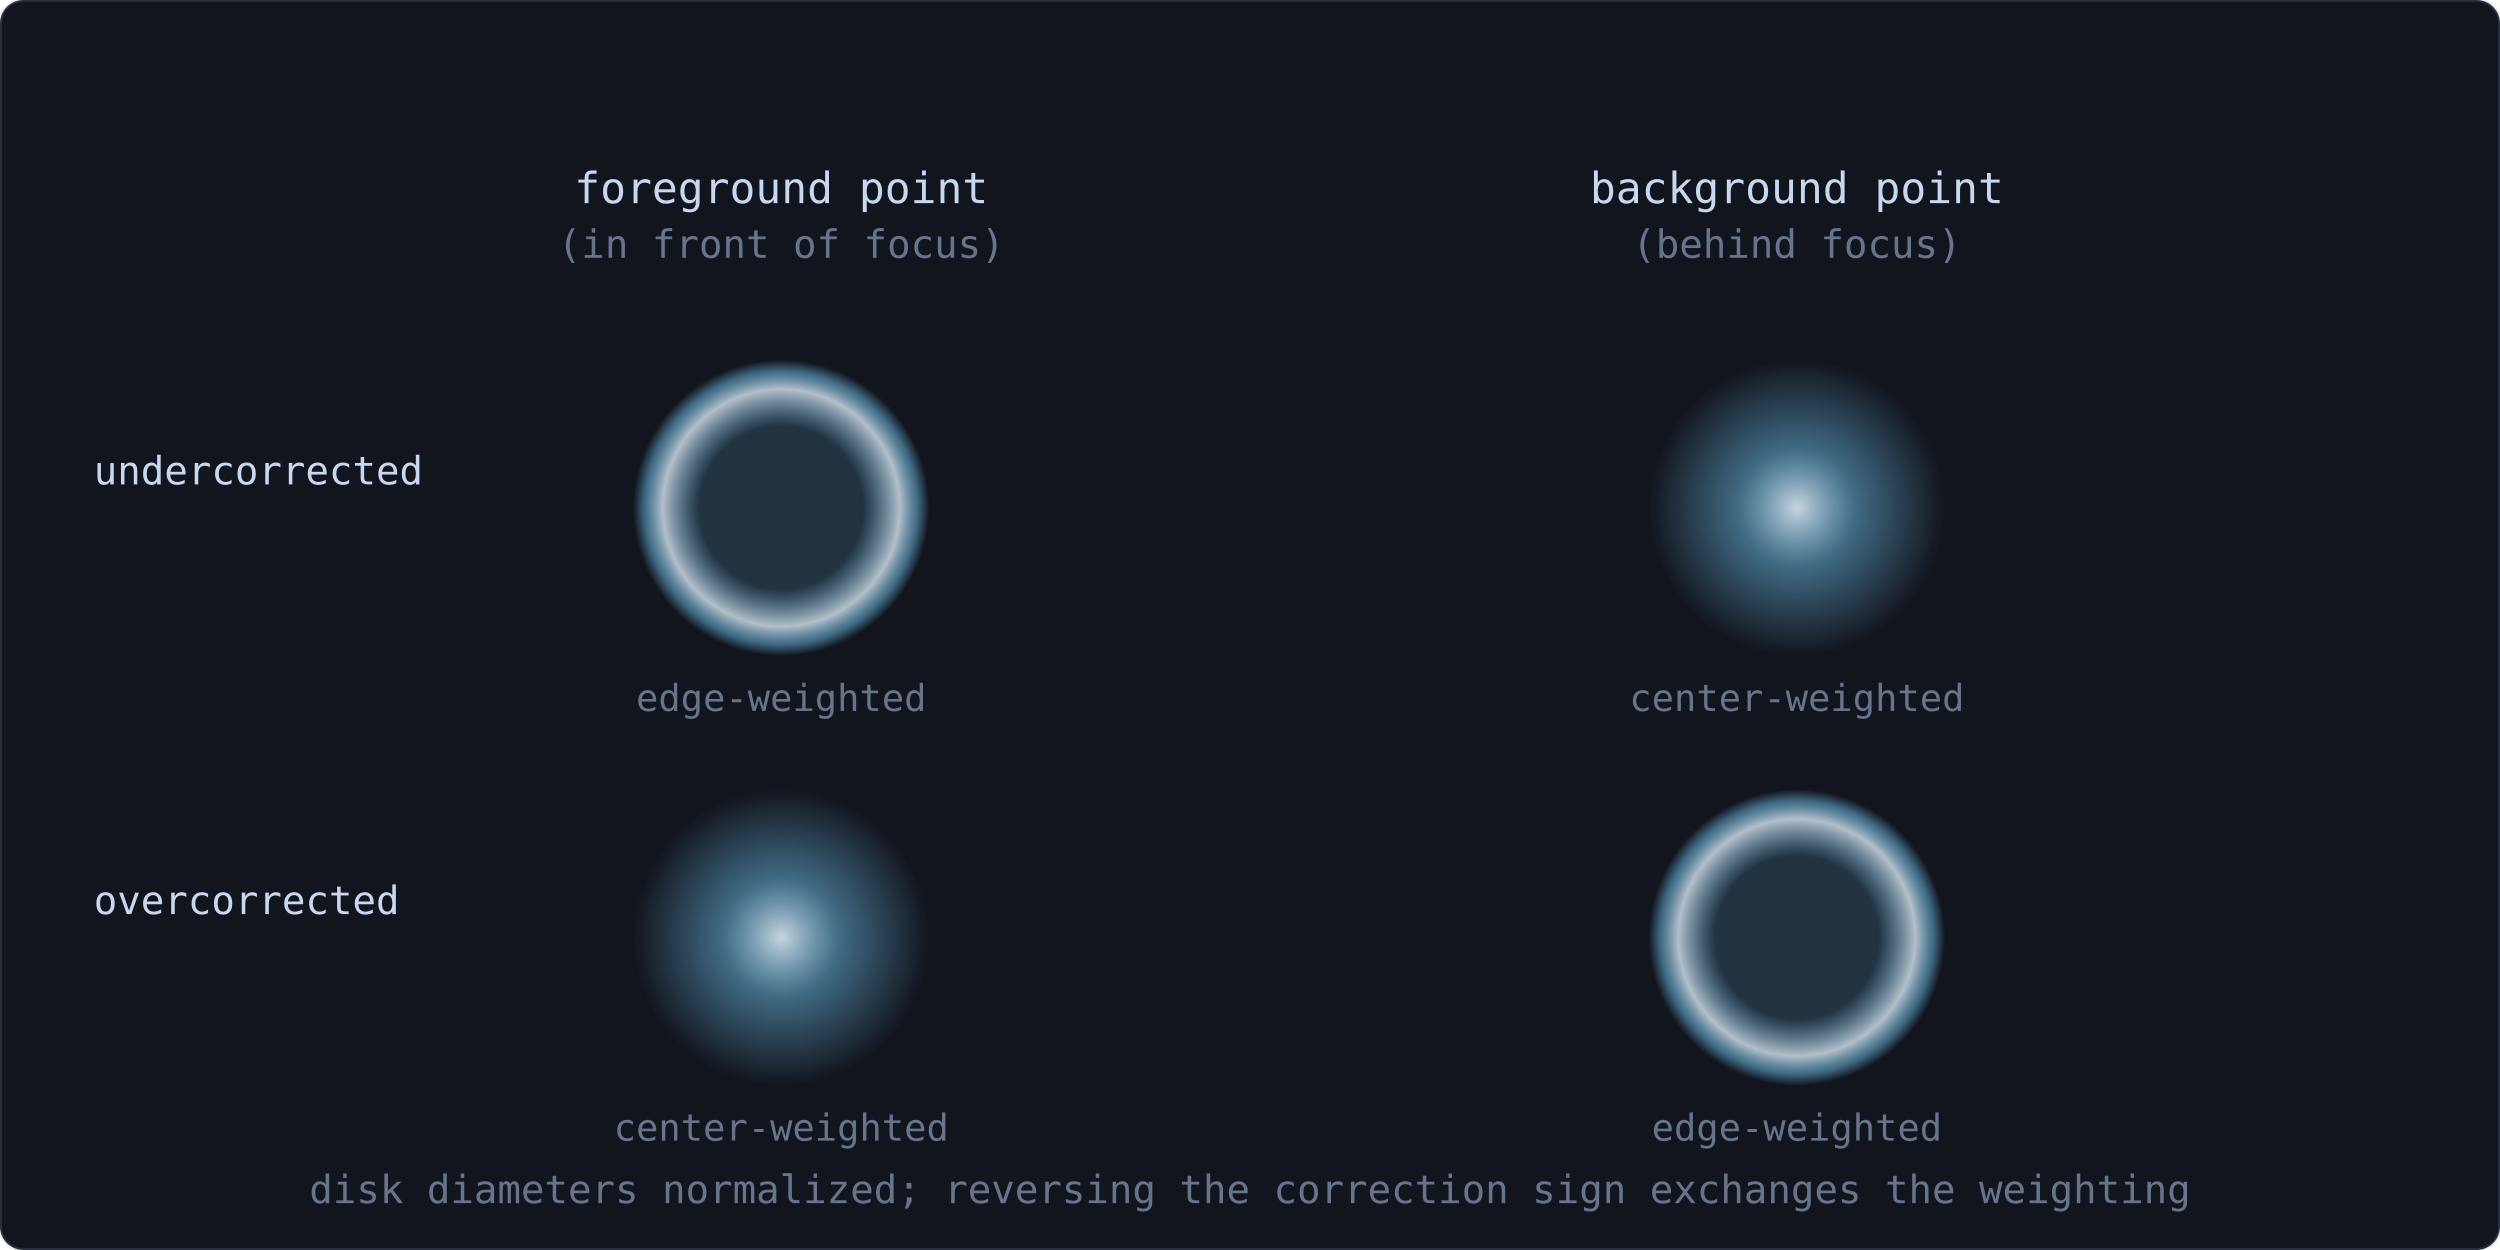
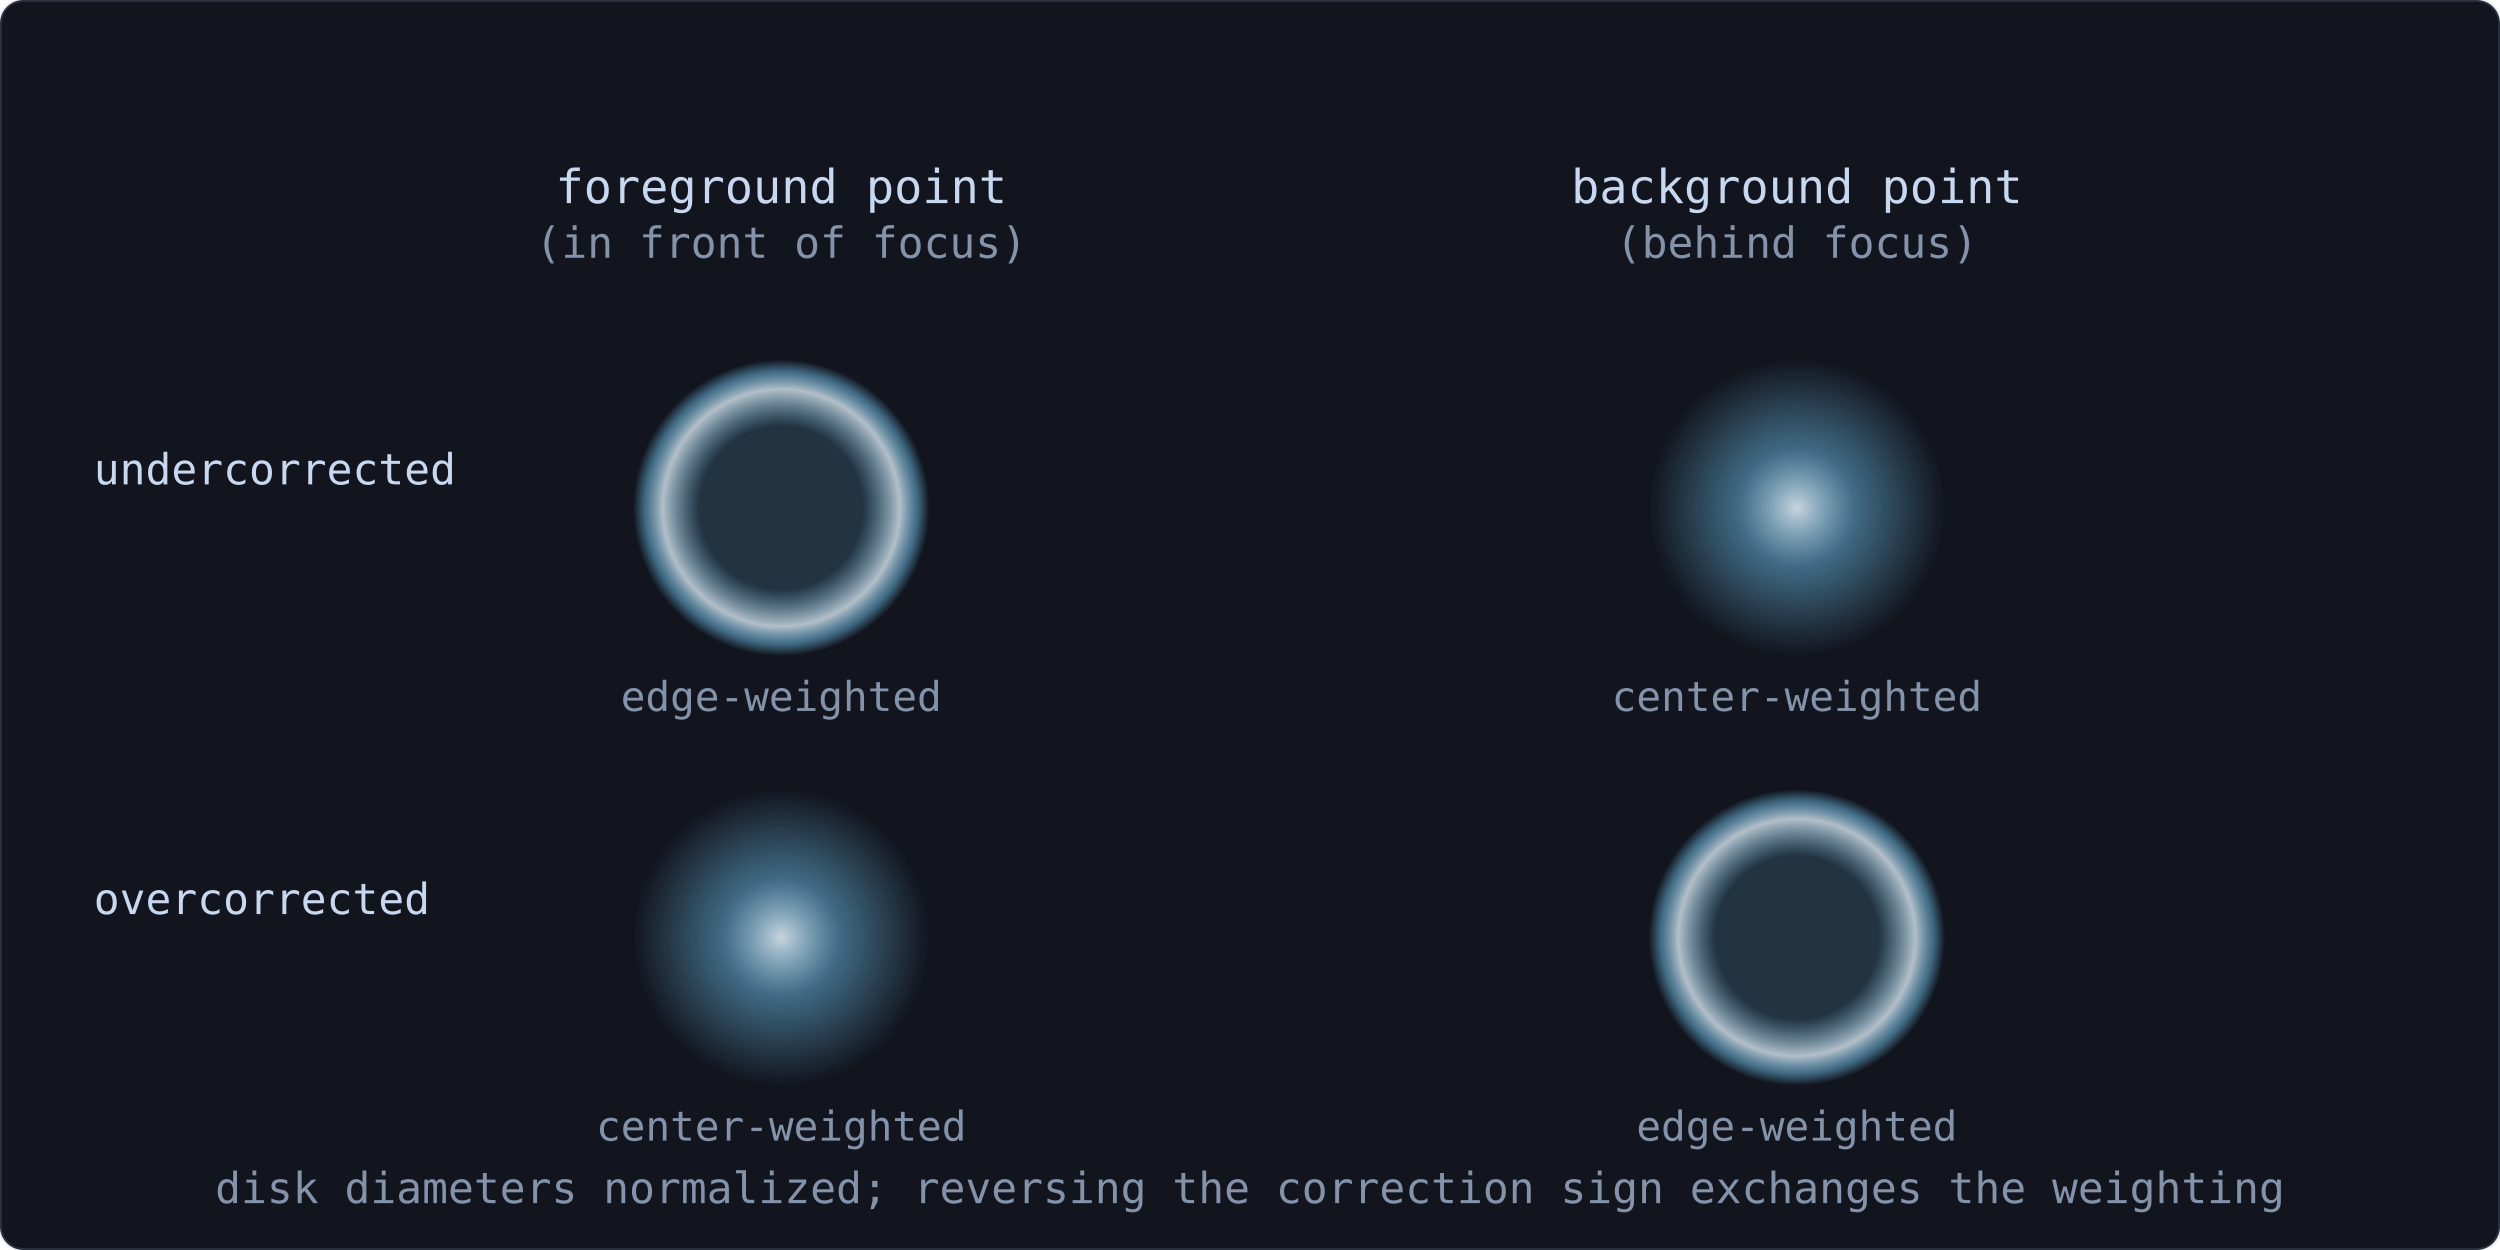
<svg xmlns="http://www.w3.org/2000/svg" viewBox="0 0 640 320" width="100%" height="auto" role="img" aria-label="Foreground and background blur disks under undercorrection and overcorrection">
  <style>
    .sa-light { display: none; }
    @media (prefers-color-scheme: light) {
      .sa-dark { display: none; }
      .sa-light { display: inline; }
    }
  </style>
  <g class="sa-dark">
    <defs>
      <radialGradient id="dark-sa06-center">
        <stop offset="0" stop-color="rgba(230,245,255,0.95)" stop-opacity="0.9" />
        <stop offset="0.4" stop-color="rgba(120,210,255,0.45)" />
        <stop offset="1" stop-color="rgba(120,210,255,0.45)" stop-opacity="0" />
      </radialGradient>
      <radialGradient id="dark-sa06-edge">
        <stop offset="0" stop-color="rgba(120,210,255,0.16)" />
        <stop offset="0.55" stop-color="rgba(120,210,255,0.16)" />
        <stop offset="0.8" stop-color="rgba(230,245,255,0.95)" stop-opacity="0.8" />
        <stop offset="0.92" stop-color="rgba(120,210,255,0.45)" />
        <stop offset="1" stop-color="rgba(120,210,255,0.45)" stop-opacity="0" />
      </radialGradient>
    </defs>
    <rect width="640" height="320" rx="6" fill="#12151e" />
    <rect width="640" height="320" rx="6" fill="none" stroke="rgba(150,170,210,0.18)" stroke-width="1" />
-     <text x="200" y="52" text-anchor="middle" fill="#c8d8f0" font-family="'JetBrains Mono','SF Mono',monospace" font-size="11">foreground point</text>
-     <text x="200" y="66" text-anchor="middle" fill="rgba(150,170,200,0.65)" font-family="'JetBrains Mono','SF Mono',monospace" font-size="10">(in front of focus)</text>
-     <text x="460" y="52" text-anchor="middle" fill="#c8d8f0" font-family="'JetBrains Mono','SF Mono',monospace" font-size="11">background point</text>
-     <text x="460" y="66" text-anchor="middle" fill="rgba(150,170,200,0.65)" font-family="'JetBrains Mono','SF Mono',monospace" font-size="10">(behind focus)</text>
-     <text x="24" y="124" fill="#c8d8f0" font-family="'JetBrains Mono','SF Mono',monospace" font-size="10">undercorrected</text>
-     <text x="24" y="234" fill="#c8d8f0" font-family="'JetBrains Mono','SF Mono',monospace" font-size="10">overcorrected</text>
+     <text x="200" y="52" text-anchor="middle" fill="#c8d8f0" font-family="'JetBrains Mono','SF Mono',monospace" font-size="12">foreground point</text>
+     <text x="200" y="66" text-anchor="middle" fill="rgba(160,178,205,0.8)" font-family="'JetBrains Mono','SF Mono',monospace" font-size="11">(in front of focus)</text>
+     <text x="460" y="52" text-anchor="middle" fill="#c8d8f0" font-family="'JetBrains Mono','SF Mono',monospace" font-size="12">background point</text>
+     <text x="460" y="66" text-anchor="middle" fill="rgba(160,178,205,0.8)" font-family="'JetBrains Mono','SF Mono',monospace" font-size="11">(behind focus)</text>
+     <text x="24" y="124" fill="#c8d8f0" font-family="'JetBrains Mono','SF Mono',monospace" font-size="11">undercorrected</text>
+     <text x="24" y="234" fill="#c8d8f0" font-family="'JetBrains Mono','SF Mono',monospace" font-size="11">overcorrected</text>
    <g>
      <circle cx="200" cy="130" r="38" fill="url(#dark-sa06-edge)" />
-       <text x="200" y="182" text-anchor="middle" fill="rgba(150,170,200,0.65)" font-family="'JetBrains Mono','SF Mono',monospace" font-size="9.5">edge-weighted</text>
+       <text x="200" y="182" text-anchor="middle" fill="rgba(160,178,205,0.8)" font-family="'JetBrains Mono','SF Mono',monospace" font-size="10.5">edge-weighted</text>
    </g>
    <g>
      <circle cx="460" cy="130" r="38" fill="url(#dark-sa06-center)" />
-       <text x="460" y="182" text-anchor="middle" fill="rgba(150,170,200,0.65)" font-family="'JetBrains Mono','SF Mono',monospace" font-size="9.5">center-weighted</text>
+       <text x="460" y="182" text-anchor="middle" fill="rgba(160,178,205,0.8)" font-family="'JetBrains Mono','SF Mono',monospace" font-size="10.5">center-weighted</text>
    </g>
    <g>
      <circle cx="200" cy="240" r="38" fill="url(#dark-sa06-center)" />
-       <text x="200" y="292" text-anchor="middle" fill="rgba(150,170,200,0.65)" font-family="'JetBrains Mono','SF Mono',monospace" font-size="9.5">center-weighted</text>
+       <text x="200" y="292" text-anchor="middle" fill="rgba(160,178,205,0.8)" font-family="'JetBrains Mono','SF Mono',monospace" font-size="10.5">center-weighted</text>
    </g>
    <g>
      <circle cx="460" cy="240" r="38" fill="url(#dark-sa06-edge)" />
-       <text x="460" y="292" text-anchor="middle" fill="rgba(150,170,200,0.65)" font-family="'JetBrains Mono','SF Mono',monospace" font-size="9.5">edge-weighted</text>
+       <text x="460" y="292" text-anchor="middle" fill="rgba(160,178,205,0.8)" font-family="'JetBrains Mono','SF Mono',monospace" font-size="10.5">edge-weighted</text>
    </g>
-     <text x="320" y="308" text-anchor="middle" fill="rgba(150,170,200,0.65)" font-family="'JetBrains Mono','SF Mono',monospace" font-size="10">disk diameters normalized; reversing the correction sign exchanges the weighting</text>
+     <text x="320" y="308" text-anchor="middle" fill="rgba(160,178,205,0.8)" font-family="'JetBrains Mono','SF Mono',monospace" font-size="11">disk diameters normalized; reversing the correction sign exchanges the weighting</text>
  </g>
  <g class="sa-light">
    <defs>
      <radialGradient id="light-sa06-center">
        <stop offset="0" stop-color="rgba(10,40,90,0.95)" stop-opacity="0.9" />
        <stop offset="0.4" stop-color="rgba(20,90,160,0.45)" />
        <stop offset="1" stop-color="rgba(20,90,160,0.45)" stop-opacity="0" />
      </radialGradient>
      <radialGradient id="light-sa06-edge">
        <stop offset="0" stop-color="rgba(20,90,160,0.16)" />
        <stop offset="0.55" stop-color="rgba(20,90,160,0.16)" />
        <stop offset="0.8" stop-color="rgba(10,40,90,0.95)" stop-opacity="0.8" />
        <stop offset="0.92" stop-color="rgba(20,90,160,0.45)" />
        <stop offset="1" stop-color="rgba(20,90,160,0.45)" stop-opacity="0" />
      </radialGradient>
    </defs>
    <rect width="640" height="320" rx="6" fill="#eff2f8" />
    <rect width="640" height="320" rx="6" fill="none" stroke="rgba(60,80,120,0.18)" stroke-width="1" />
-     <text x="200" y="52" text-anchor="middle" fill="#1a2540" font-family="'JetBrains Mono','SF Mono',monospace" font-size="11">foreground point</text>
-     <text x="200" y="66" text-anchor="middle" fill="rgba(60,80,120,0.60)" font-family="'JetBrains Mono','SF Mono',monospace" font-size="10">(in front of focus)</text>
-     <text x="460" y="52" text-anchor="middle" fill="#1a2540" font-family="'JetBrains Mono','SF Mono',monospace" font-size="11">background point</text>
-     <text x="460" y="66" text-anchor="middle" fill="rgba(60,80,120,0.60)" font-family="'JetBrains Mono','SF Mono',monospace" font-size="10">(behind focus)</text>
-     <text x="24" y="124" fill="#1a2540" font-family="'JetBrains Mono','SF Mono',monospace" font-size="10">undercorrected</text>
-     <text x="24" y="234" fill="#1a2540" font-family="'JetBrains Mono','SF Mono',monospace" font-size="10">overcorrected</text>
+     <text x="200" y="52" text-anchor="middle" fill="#1a2540" font-family="'JetBrains Mono','SF Mono',monospace" font-size="12">foreground point</text>
+     <text x="200" y="66" text-anchor="middle" fill="rgba(55,72,105,0.85)" font-family="'JetBrains Mono','SF Mono',monospace" font-size="11">(in front of focus)</text>
+     <text x="460" y="52" text-anchor="middle" fill="#1a2540" font-family="'JetBrains Mono','SF Mono',monospace" font-size="12">background point</text>
+     <text x="460" y="66" text-anchor="middle" fill="rgba(55,72,105,0.85)" font-family="'JetBrains Mono','SF Mono',monospace" font-size="11">(behind focus)</text>
+     <text x="24" y="124" fill="#1a2540" font-family="'JetBrains Mono','SF Mono',monospace" font-size="11">undercorrected</text>
+     <text x="24" y="234" fill="#1a2540" font-family="'JetBrains Mono','SF Mono',monospace" font-size="11">overcorrected</text>
    <g>
      <circle cx="200" cy="130" r="38" fill="url(#light-sa06-edge)" />
-       <text x="200" y="182" text-anchor="middle" fill="rgba(60,80,120,0.60)" font-family="'JetBrains Mono','SF Mono',monospace" font-size="9.5">edge-weighted</text>
+       <text x="200" y="182" text-anchor="middle" fill="rgba(55,72,105,0.85)" font-family="'JetBrains Mono','SF Mono',monospace" font-size="10.5">edge-weighted</text>
    </g>
    <g>
      <circle cx="460" cy="130" r="38" fill="url(#light-sa06-center)" />
-       <text x="460" y="182" text-anchor="middle" fill="rgba(60,80,120,0.60)" font-family="'JetBrains Mono','SF Mono',monospace" font-size="9.5">center-weighted</text>
+       <text x="460" y="182" text-anchor="middle" fill="rgba(55,72,105,0.85)" font-family="'JetBrains Mono','SF Mono',monospace" font-size="10.5">center-weighted</text>
    </g>
    <g>
      <circle cx="200" cy="240" r="38" fill="url(#light-sa06-center)" />
-       <text x="200" y="292" text-anchor="middle" fill="rgba(60,80,120,0.60)" font-family="'JetBrains Mono','SF Mono',monospace" font-size="9.5">center-weighted</text>
+       <text x="200" y="292" text-anchor="middle" fill="rgba(55,72,105,0.85)" font-family="'JetBrains Mono','SF Mono',monospace" font-size="10.5">center-weighted</text>
    </g>
    <g>
      <circle cx="460" cy="240" r="38" fill="url(#light-sa06-edge)" />
-       <text x="460" y="292" text-anchor="middle" fill="rgba(60,80,120,0.60)" font-family="'JetBrains Mono','SF Mono',monospace" font-size="9.5">edge-weighted</text>
+       <text x="460" y="292" text-anchor="middle" fill="rgba(55,72,105,0.85)" font-family="'JetBrains Mono','SF Mono',monospace" font-size="10.5">edge-weighted</text>
    </g>
-     <text x="320" y="308" text-anchor="middle" fill="rgba(60,80,120,0.60)" font-family="'JetBrains Mono','SF Mono',monospace" font-size="10">disk diameters normalized; reversing the correction sign exchanges the weighting</text>
+     <text x="320" y="308" text-anchor="middle" fill="rgba(55,72,105,0.85)" font-family="'JetBrains Mono','SF Mono',monospace" font-size="11">disk diameters normalized; reversing the correction sign exchanges the weighting</text>
  </g>
</svg>
